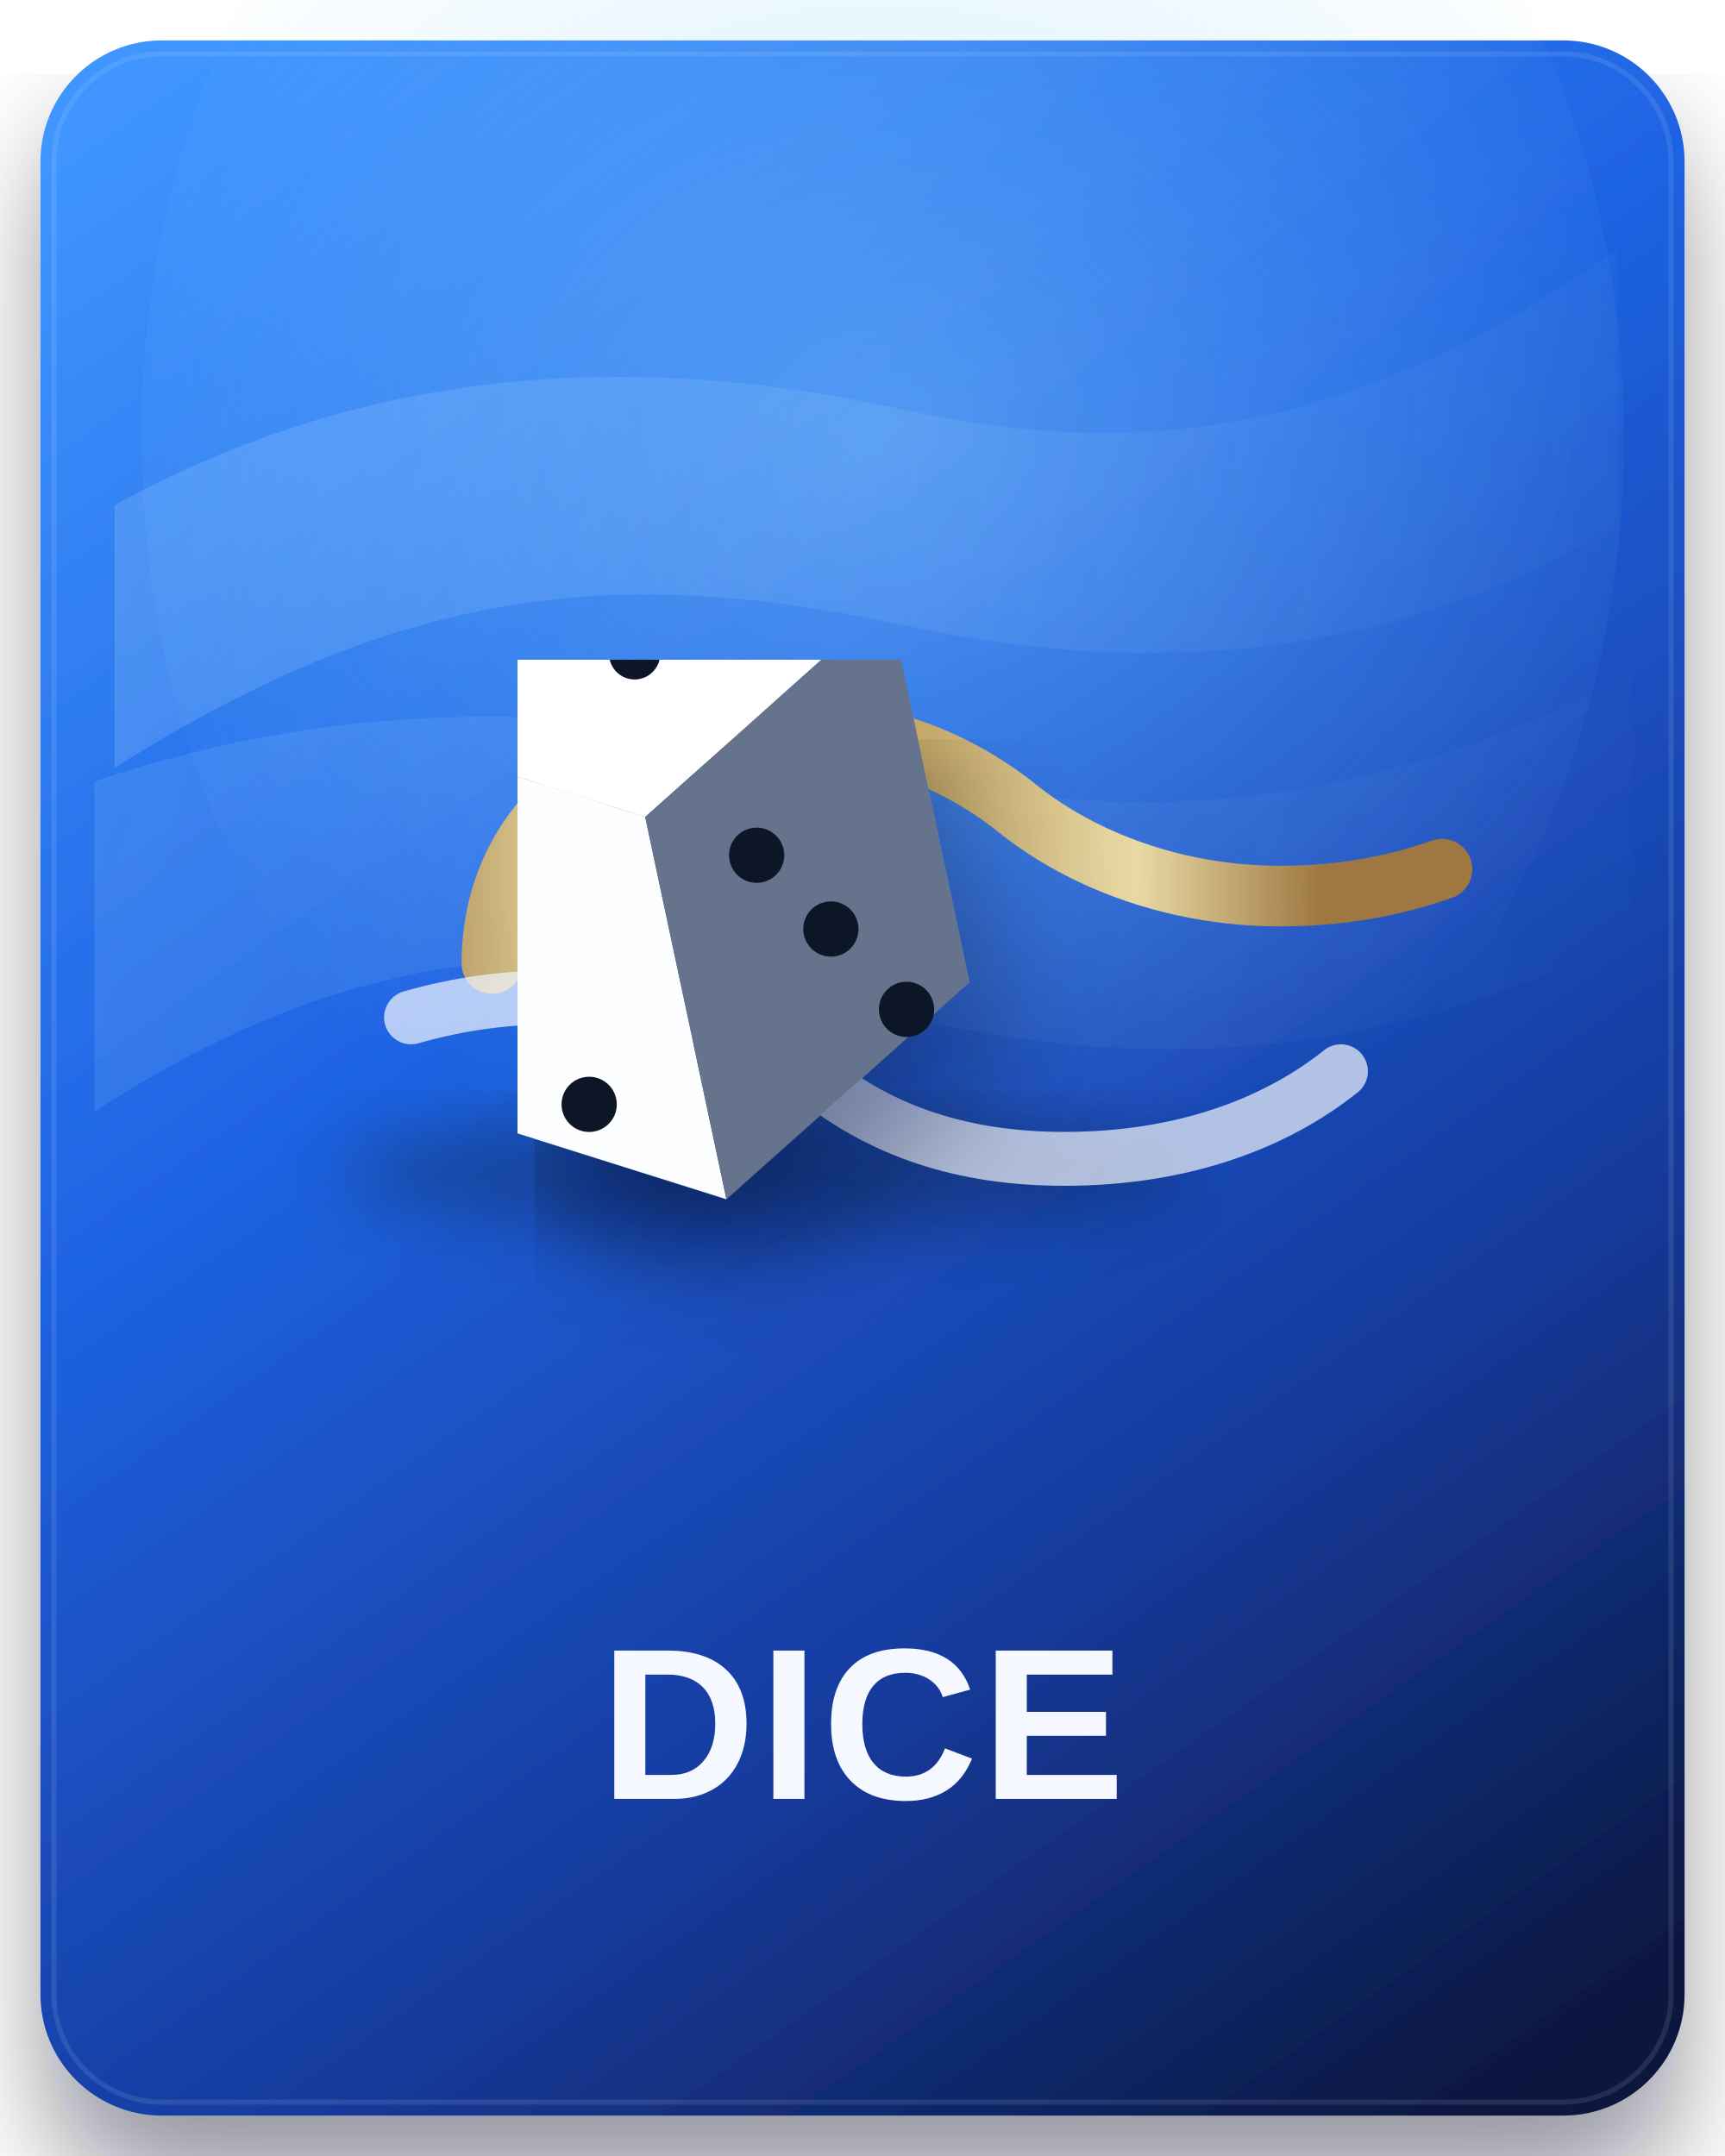
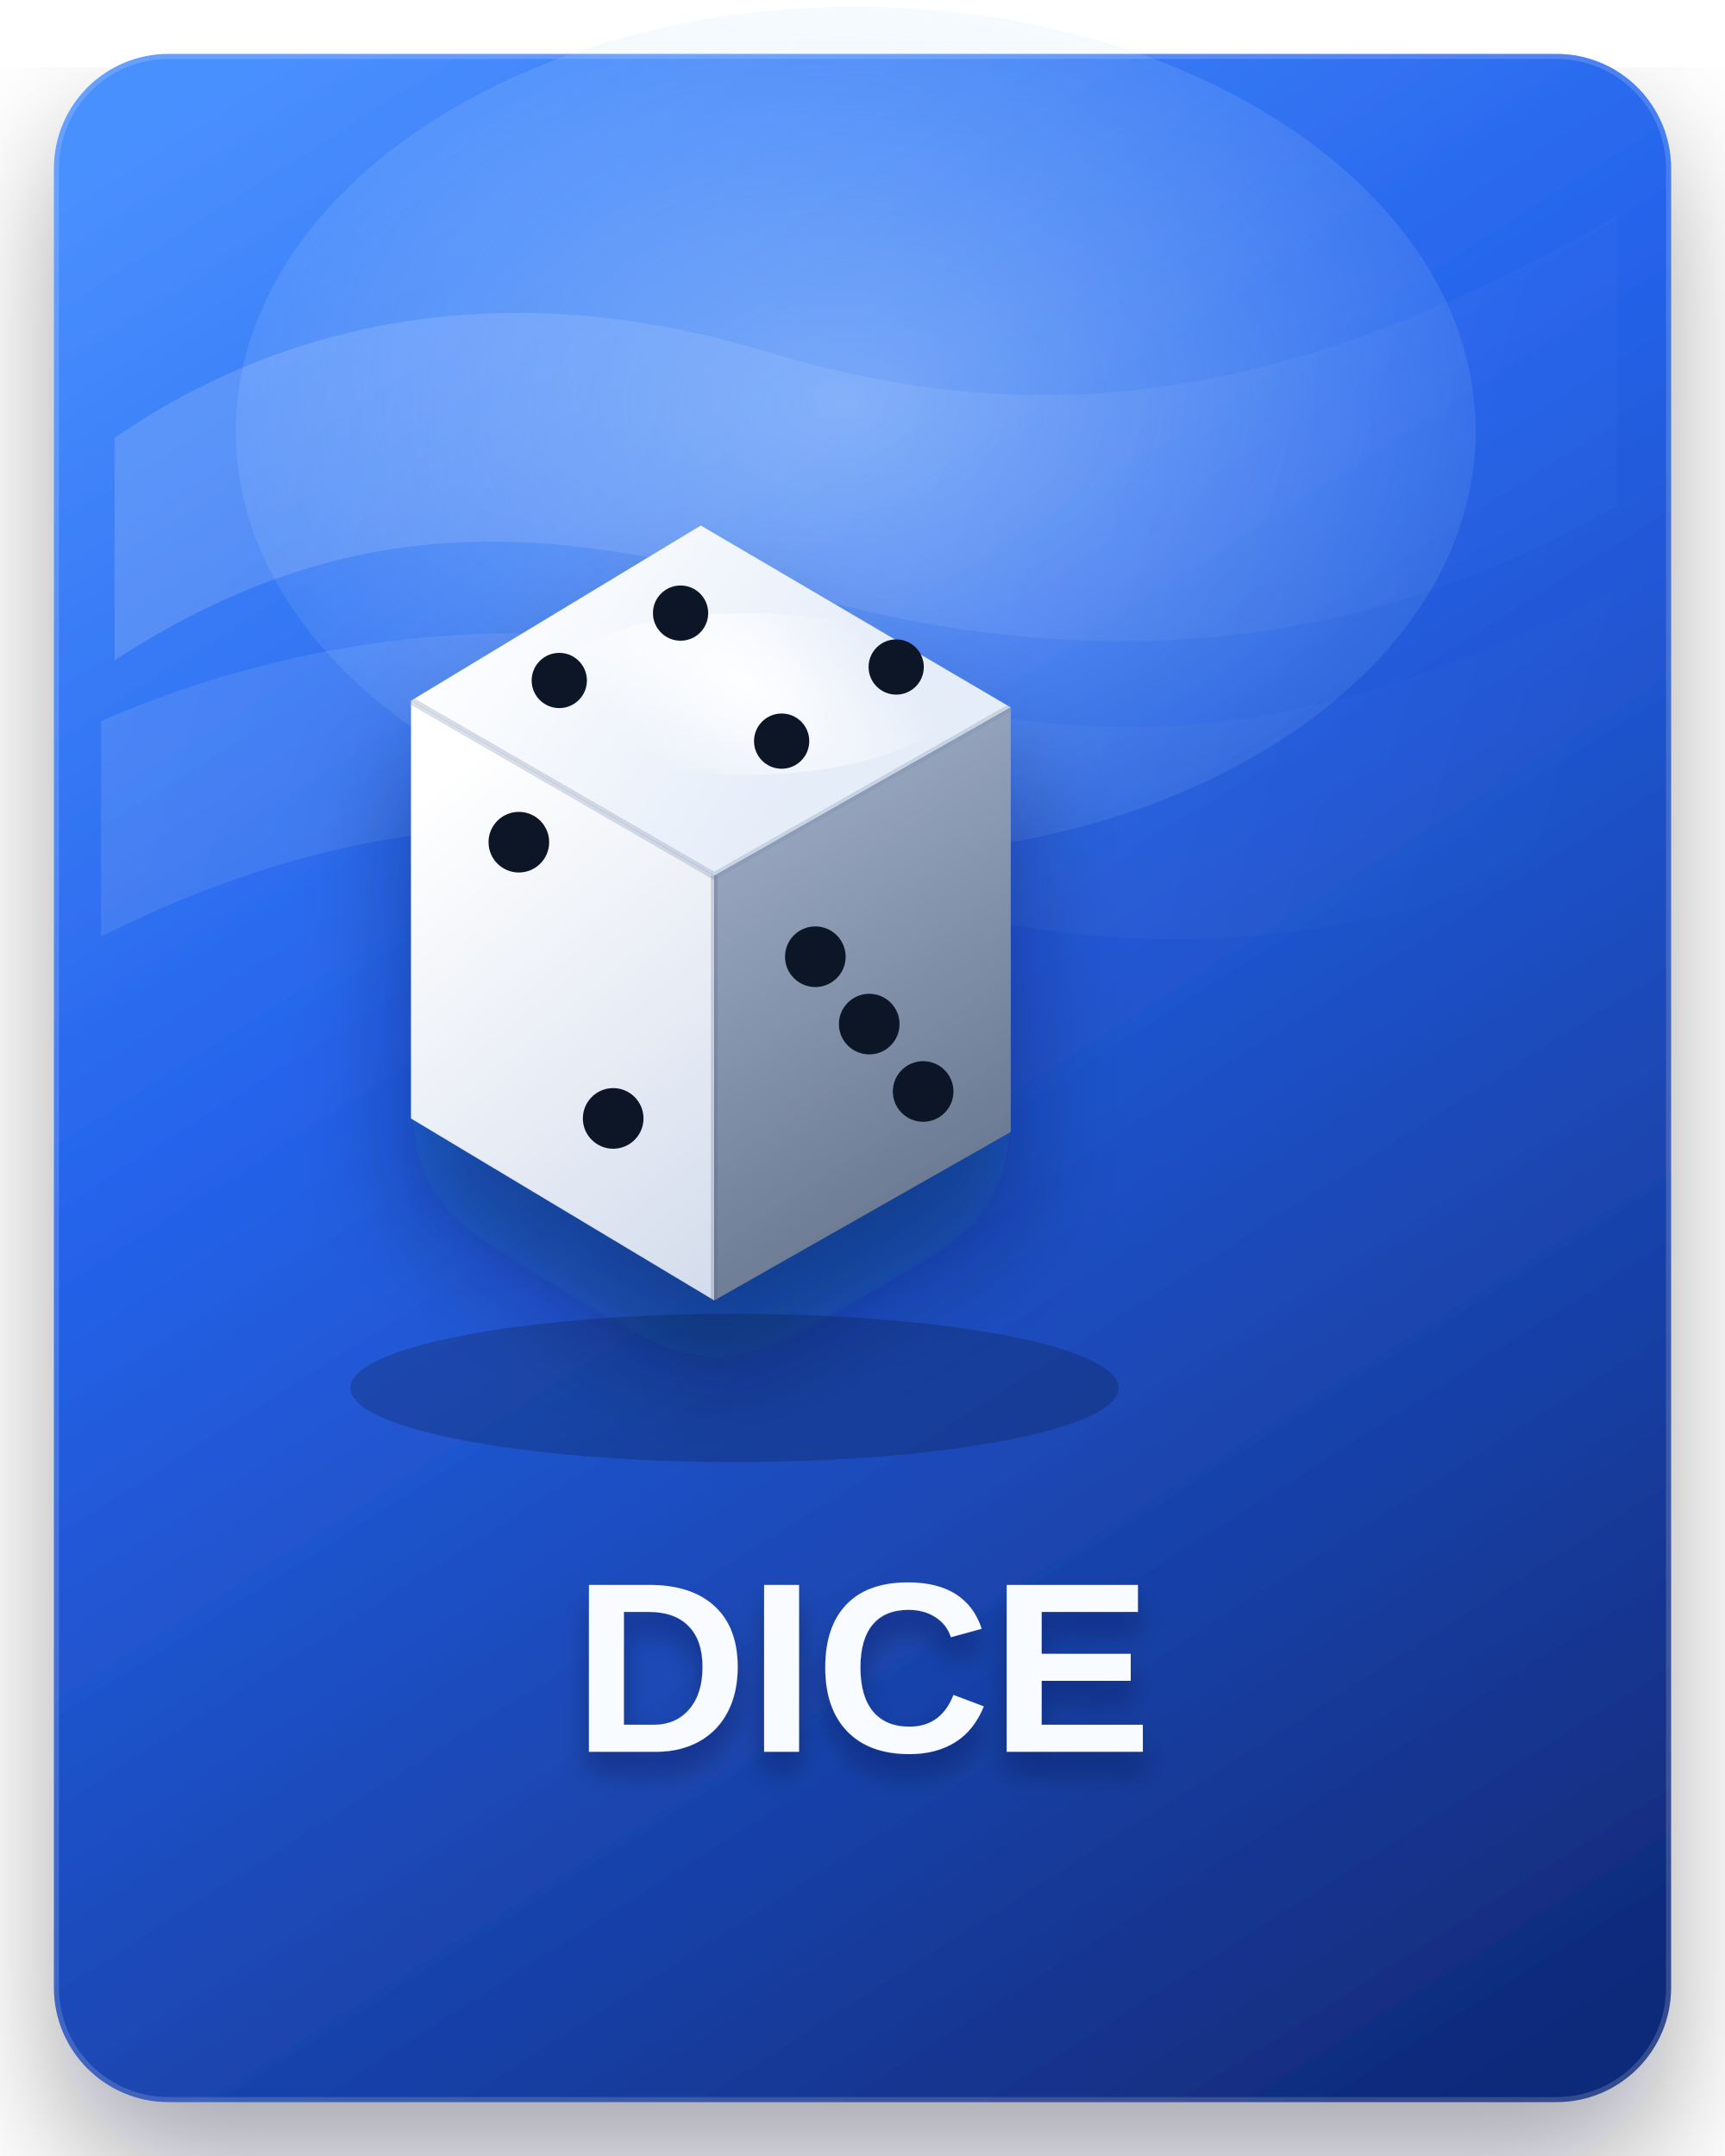
<svg xmlns="http://www.w3.org/2000/svg" width="512" height="640" viewBox="0 0 512 640" fill="none">
  <defs>
-     <linearGradient id="bgMain" x1="42" y1="28" x2="456" y2="618" gradientUnits="userSpaceOnUse">
-       <stop offset="0" stop-color="#3F95FF" />
-       <stop offset="0.38" stop-color="#1F63E3" />
-       <stop offset="0.72" stop-color="#163A9C" />
-       <stop offset="1" stop-color="#0B173E" />
+     <linearGradient id="bg" x1="64" y1="24" x2="440" y2="616" gradientUnits="userSpaceOnUse">
+       <stop offset="0" stop-color="#4A90FF" />
+       <stop offset="0.38" stop-color="#2563EB" />
+       <stop offset="1" stop-color="#102A7A" />
    </linearGradient>
-     <radialGradient id="bgGlowTop" cx="0" cy="0" r="1" gradientUnits="userSpaceOnUse" gradientTransform="translate(262 130) rotate(90) scale(220 260)">
-       <stop offset="0" stop-color="#8ED2FF" stop-opacity="0.42" />
-       <stop offset="1" stop-color="#8ED2FF" stop-opacity="0" />
+     <radialGradient id="glowTop" cx="0" cy="0" r="1" gradientUnits="userSpaceOnUse" gradientTransform="translate(250 120) rotate(90) scale(170 240)">
+       <stop stop-color="#BFE0FF" stop-opacity="0.5" />
+       <stop offset="1" stop-color="#BFE0FF" stop-opacity="0" />
    </radialGradient>
-     <linearGradient id="waveA" x1="52" y1="118" x2="456" y2="214" gradientUnits="userSpaceOnUse">
-       <stop stop-color="#C6ECFF" stop-opacity="0.18" />
-       <stop offset="1" stop-color="#C6ECFF" stop-opacity="0.02" />
+     <linearGradient id="wave1" x1="78" y1="110" x2="420" y2="210" gradientUnits="userSpaceOnUse">
+       <stop stop-color="white" stop-opacity="0.15" />
+       <stop offset="1" stop-color="white" stop-opacity="0.02" />
    </linearGradient>
-     <linearGradient id="waveB" x1="34" y1="188" x2="476" y2="306" gradientUnits="userSpaceOnUse">
-       <stop stop-color="#C6ECFF" stop-opacity="0.12" />
-       <stop offset="1" stop-color="#C6ECFF" stop-opacity="0.01" />
+     <linearGradient id="wave2" x1="50" y1="180" x2="450" y2="300" gradientUnits="userSpaceOnUse">
+       <stop stop-color="white" stop-opacity="0.1" />
+       <stop offset="1" stop-color="white" stop-opacity="0" />
    </linearGradient>
-     <linearGradient id="cubeFrontBig" x1="84" y1="214" x2="240" y2="412" gradientUnits="userSpaceOnUse">
-       <stop offset="0" stop-color="#FDFEFF" />
-       <stop offset="0.58" stop-color="#DCE5F3" />
-       <stop offset="1" stop-color="#9EADC4" />
+     <linearGradient id="cubeFront" x1="145" y1="220" x2="280" y2="382" gradientUnits="userSpaceOnUse">
+       <stop stop-color="#FFFFFF" />
+       <stop offset="1" stop-color="#C9D4E8" />
    </linearGradient>
-     <linearGradient id="cubeTopBig" x1="116" y1="132" x2="194" y2="214" gradientUnits="userSpaceOnUse">
-       <stop offset="0" stop-color="#FFFFFF" />
-       <stop offset="1" stop-color="#E8EEF8" />
+     <linearGradient id="cubeTop" x1="152" y1="150" x2="248" y2="216" gradientUnits="userSpaceOnUse">
+       <stop stop-color="#FFFFFF" />
+       <stop offset="1" stop-color="#E5EDF9" />
    </linearGradient>
-     <linearGradient id="cubeSideBig" x1="192" y1="190" x2="296" y2="346" gradientUnits="userSpaceOnUse">
-       <stop offset="0" stop-color="#65738D" />
-       <stop offset="1" stop-color="#242E43" />
+     <linearGradient id="cubeSide" x1="250" y1="220" x2="352" y2="376" gradientUnits="userSpaceOnUse">
+       <stop stop-color="#9AA8C2" />
+       <stop offset="1" stop-color="#56657D" />
    </linearGradient>
-     <linearGradient id="cubeFrontSmall" x1="256" y1="166" x2="354" y2="292" gradientUnits="userSpaceOnUse">
-       <stop offset="0" stop-color="#FCFEFF" />
-       <stop offset="0.58" stop-color="#DCE5F3" />
-       <stop offset="1" stop-color="#A1B0C7" />
-     </linearGradient>
-     <linearGradient id="cubeTopSmall" x1="274" y1="118" x2="326" y2="168" gradientUnits="userSpaceOnUse">
-       <stop offset="0" stop-color="#FFFFFF" />
-       <stop offset="1" stop-color="#E8EEF8" />
-     </linearGradient>
-     <linearGradient id="cubeSideSmall" x1="320" y1="154" x2="392" y2="264" gradientUnits="userSpaceOnUse">
-       <stop offset="0" stop-color="#66758F" />
-       <stop offset="1" stop-color="#283348" />
-     </linearGradient>
-     <radialGradient id="shineBig" cx="0" cy="0" r="1" gradientUnits="userSpaceOnUse" gradientTransform="translate(170 184) rotate(24) scale(84 34)">
-       <stop stop-color="white" stop-opacity="0.86" />
+     <radialGradient id="cubeShine" cx="0" cy="0" r="1" gradientUnits="userSpaceOnUse" gradientTransform="translate(220 202) rotate(35) scale(74 34)">
+       <stop stop-color="white" stop-opacity="0.95" />
      <stop offset="1" stop-color="white" stop-opacity="0" />
    </radialGradient>
-     <radialGradient id="shineSmall" cx="0" cy="0" r="1" gradientUnits="userSpaceOnUse" gradientTransform="translate(306 144) rotate(20) scale(48 20)">
-       <stop stop-color="white" stop-opacity="0.8" />
-       <stop offset="1" stop-color="white" stop-opacity="0" />
-     </radialGradient>
-     <linearGradient id="ringGold" x1="120" y1="272" x2="392" y2="272" gradientUnits="userSpaceOnUse">
-       <stop offset="0" stop-color="#B78F46" />
-       <stop offset="0.2" stop-color="#F7E2A0" />
-       <stop offset="0.5" stop-color="#C79C4C" />
-       <stop offset="0.8" stop-color="#F7E2A0" />
-       <stop offset="1" stop-color="#A87936" />
-     </linearGradient>
-     <filter id="cardShadow" x="0" y="0" width="512" height="640" filterUnits="userSpaceOnUse" color-interpolation-filters="sRGB">
-       <feDropShadow dx="0" dy="22" stdDeviation="18" flood-color="#050915" flood-opacity="0.42" />
+     <filter id="cardShadow" x="0" y="0" width="512" height="640" filterUnits="userSpaceOnUse">
+       <feDropShadow dx="0" dy="20" stdDeviation="20" flood-color="#050B1E" flood-opacity="0.35" />
    </filter>
-     <filter id="shadowBig" x="42" y="118" width="292" height="334" filterUnits="userSpaceOnUse" color-interpolation-filters="sRGB">
-       <feDropShadow dx="0" dy="24" stdDeviation="18" flood-color="#07101F" flood-opacity="0.38" />
+     <filter id="cubeShadow" x="82" y="120" width="296" height="320" filterUnits="userSpaceOnUse">
+       <feDropShadow dx="0" dy="24" stdDeviation="16" flood-color="#081325" flood-opacity="0.38" />
    </filter>
-     <filter id="shadowSmall" x="214" y="102" width="216" height="220" filterUnits="userSpaceOnUse" color-interpolation-filters="sRGB">
-       <feDropShadow dx="0" dy="16" stdDeviation="14" flood-color="#07101F" flood-opacity="0.28" />
-     </filter>
-     <filter id="groundBlur" x="82" y="324" width="280" height="64" filterUnits="userSpaceOnUse" color-interpolation-filters="sRGB">
-       <feGaussianBlur stdDeviation="10" />
+     <filter id="textShadow" x="0" y="0" width="512" height="640" filterUnits="userSpaceOnUse">
+       <feDropShadow dx="0" dy="6" stdDeviation="4" flood-color="#091121" flood-opacity="0.28" />
    </filter>
  </defs>
  <g filter="url(#cardShadow)">
-     <rect x="12" y="12" width="488" height="616" rx="36" fill="url(#bgMain)" />
+     <rect x="16" y="16" width="480" height="608" rx="34" fill="url(#bg)" />
  </g>
-   <rect x="16" y="16" width="480" height="608" rx="32" stroke="rgba(255,255,255,0.10)" stroke-width="1.5" />
-   <ellipse cx="262" cy="130" rx="220" ry="260" fill="url(#bgGlowTop)" />
-   <path d="M34 150C110 108 190 104 270 122C340 137 404 128 480 74V156C416 194 346 202 270 186C188 168 122 172 34 228V150Z" fill="url(#waveA)" />
-   <path d="M28 232C104 206 180 208 260 228C342 248 412 238 484 200V278C408 316 334 320 254 298C174 276 108 278 28 330V232Z" fill="url(#waveB)" />
-   <ellipse cx="228" cy="348" rx="126" ry="18" fill="#071120" fill-opacity="0.30" filter="url(#groundBlur)" />
-   <g opacity="0.92">
-     <path d="M146 286C146 246 178 216 230 216C258 216 282 224 302 240C322 256 350 266 380 266C398 266 414 263 428 258" stroke="url(#ringGold)" stroke-width="18" stroke-linecap="round" fill="none" />
-     <path d="M398 318C378 334 350 344 316 344C286 344 262 336 242 320C222 304 196 296 166 296C150 296 136 298 122 302" stroke="rgba(255,255,255,0.72)" stroke-width="16" stroke-linecap="round" fill="none" />
+   <rect x="16.75" y="16.75" width="478.5" height="606.5" rx="33.25" stroke="rgba(255,255,255,.16)" stroke-width="1.5" />
+   <ellipse cx="254" cy="128" rx="184" ry="126" fill="url(#glowTop)" />
+   <path d="M34 130C92 90 160 84 226 104C302 127 376 124 480 64V150C404 194 324 201 236 176C160 154 102 152 34 196V130Z" fill="url(#wave1)" />
+   <path d="M30 214C114 178 190 184 258 204C330 225 392 220 482 174V246C400 286 326 287 252 262C178 238 110 238 30 278V214Z" fill="url(#wave2)" />
+   <g filter="url(#cubeShadow)">
+     <polygon points="208,156 300,210 212,260 122,208" fill="url(#cubeTop)" />
+     <polygon points="122,208 212,260 212,386 122,332" fill="url(#cubeFront)" />
+     <polygon points="212,260 300,210 300,336 212,386" fill="url(#cubeSide)" />
+     <ellipse cx="222" cy="206" rx="62" ry="24" fill="url(#cubeShine)" />
+     <path d="M122 208L212 260L300 210" stroke="rgba(124,141,170,.28)" stroke-width="2.2" />
+     <path d="M212 260V386" stroke="rgba(82,93,116,.22)" stroke-width="2" />
+     <circle cx="166" cy="202" r="8.2" fill="#111827" />
+     <circle cx="202" cy="182" r="8.2" fill="#111827" />
+     <circle cx="232" cy="220" r="8.2" fill="#111827" />
+     <circle cx="266" cy="198" r="8.2" fill="#111827" />
+     <circle cx="154" cy="250" r="9" fill="#111827" />
+     <circle cx="182" cy="332" r="9" fill="#111827" />
+     <circle cx="242" cy="284" r="9" fill="#111827" />
+     <circle cx="258" cy="304" r="9" fill="#111827" />
+     <circle cx="274" cy="324" r="9" fill="#111827" />
  </g>
-   <g transform="translate(262 118) rotate(9)" filter="url(#shadowSmall)">
-     <polygon points="44,10 100,42 48,72 -8,40" fill="url(#cubeTopSmall)" />
-     <polygon points="-8,40 48,72 48,142 -8,110" fill="url(#cubeFrontSmall)" />
-     <polygon points="48,72 100,42 100,112 48,142" fill="url(#cubeSideSmall)" />
-     <ellipse cx="54" cy="32" rx="28" ry="12" fill="url(#shineSmall)" />
-     <circle cx="28" cy="35" r="5.8" fill="#111827" />
-     <circle cx="67" cy="50" r="5.8" fill="#111827" />
-     <circle cx="20" cy="82" r="6.2" fill="#111827" />
-     <circle cx="67" cy="82" r="6.2" fill="#111827" />
-     <circle cx="84" cy="73" r="6.2" fill="#111827" />
-     <circle cx="67" cy="118" r="6.2" fill="#111827" />
-     <circle cx="84" cy="108" r="6.2" fill="#111827" />
+   <ellipse cx="218" cy="412" rx="114" ry="22" fill="#091224" fill-opacity="0.22" />
+   <g filter="url(#textShadow)">
+     <text x="256" y="520" text-anchor="middle" font-family="Arial, Helvetica, sans-serif" font-size="72" font-weight="900" fill="#F8FBFF">DICE</text>
  </g>
-   <g transform="translate(88 150) rotate(-12)" filter="url(#shadowBig)">
-     <polygon points="74,12 166,64 82,112 -10,60" fill="url(#cubeTopBig)" />
-     <polygon points="-10,60 82,112 82,228 -10,176" fill="url(#cubeFrontBig)" />
-     <polygon points="82,112 166,64 166,180 82,228" fill="url(#cubeSideBig)" />
-     <ellipse cx="98" cy="42" rx="50" ry="20" fill="url(#shineBig)" />
-     <circle cx="28" cy="50" r="7.6" fill="#111827" />
-     <circle cx="70" cy="32" r="7.6" fill="#111827" />
-     <circle cx="89" cy="64" r="7.6" fill="#111827" />
-     <circle cx="132" cy="45" r="7.6" fill="#111827" />
-     <circle cx="18" cy="116" r="8.2" fill="#111827" />
-     <circle cx="48" cy="192" r="8.2" fill="#111827" />
-     <circle cx="112" cy="130" r="8.2" fill="#111827" />
-     <circle cx="129" cy="156" r="8.2" fill="#111827" />
-     <circle cx="146" cy="184" r="8.2" fill="#111827" />
-   </g>
-   <text x="256" y="534" text-anchor="middle" fill="#F5F8FF" font-family="Arial, Helvetica, sans-serif" font-size="64" font-weight="900" letter-spacing="1">DICE</text>
</svg>
